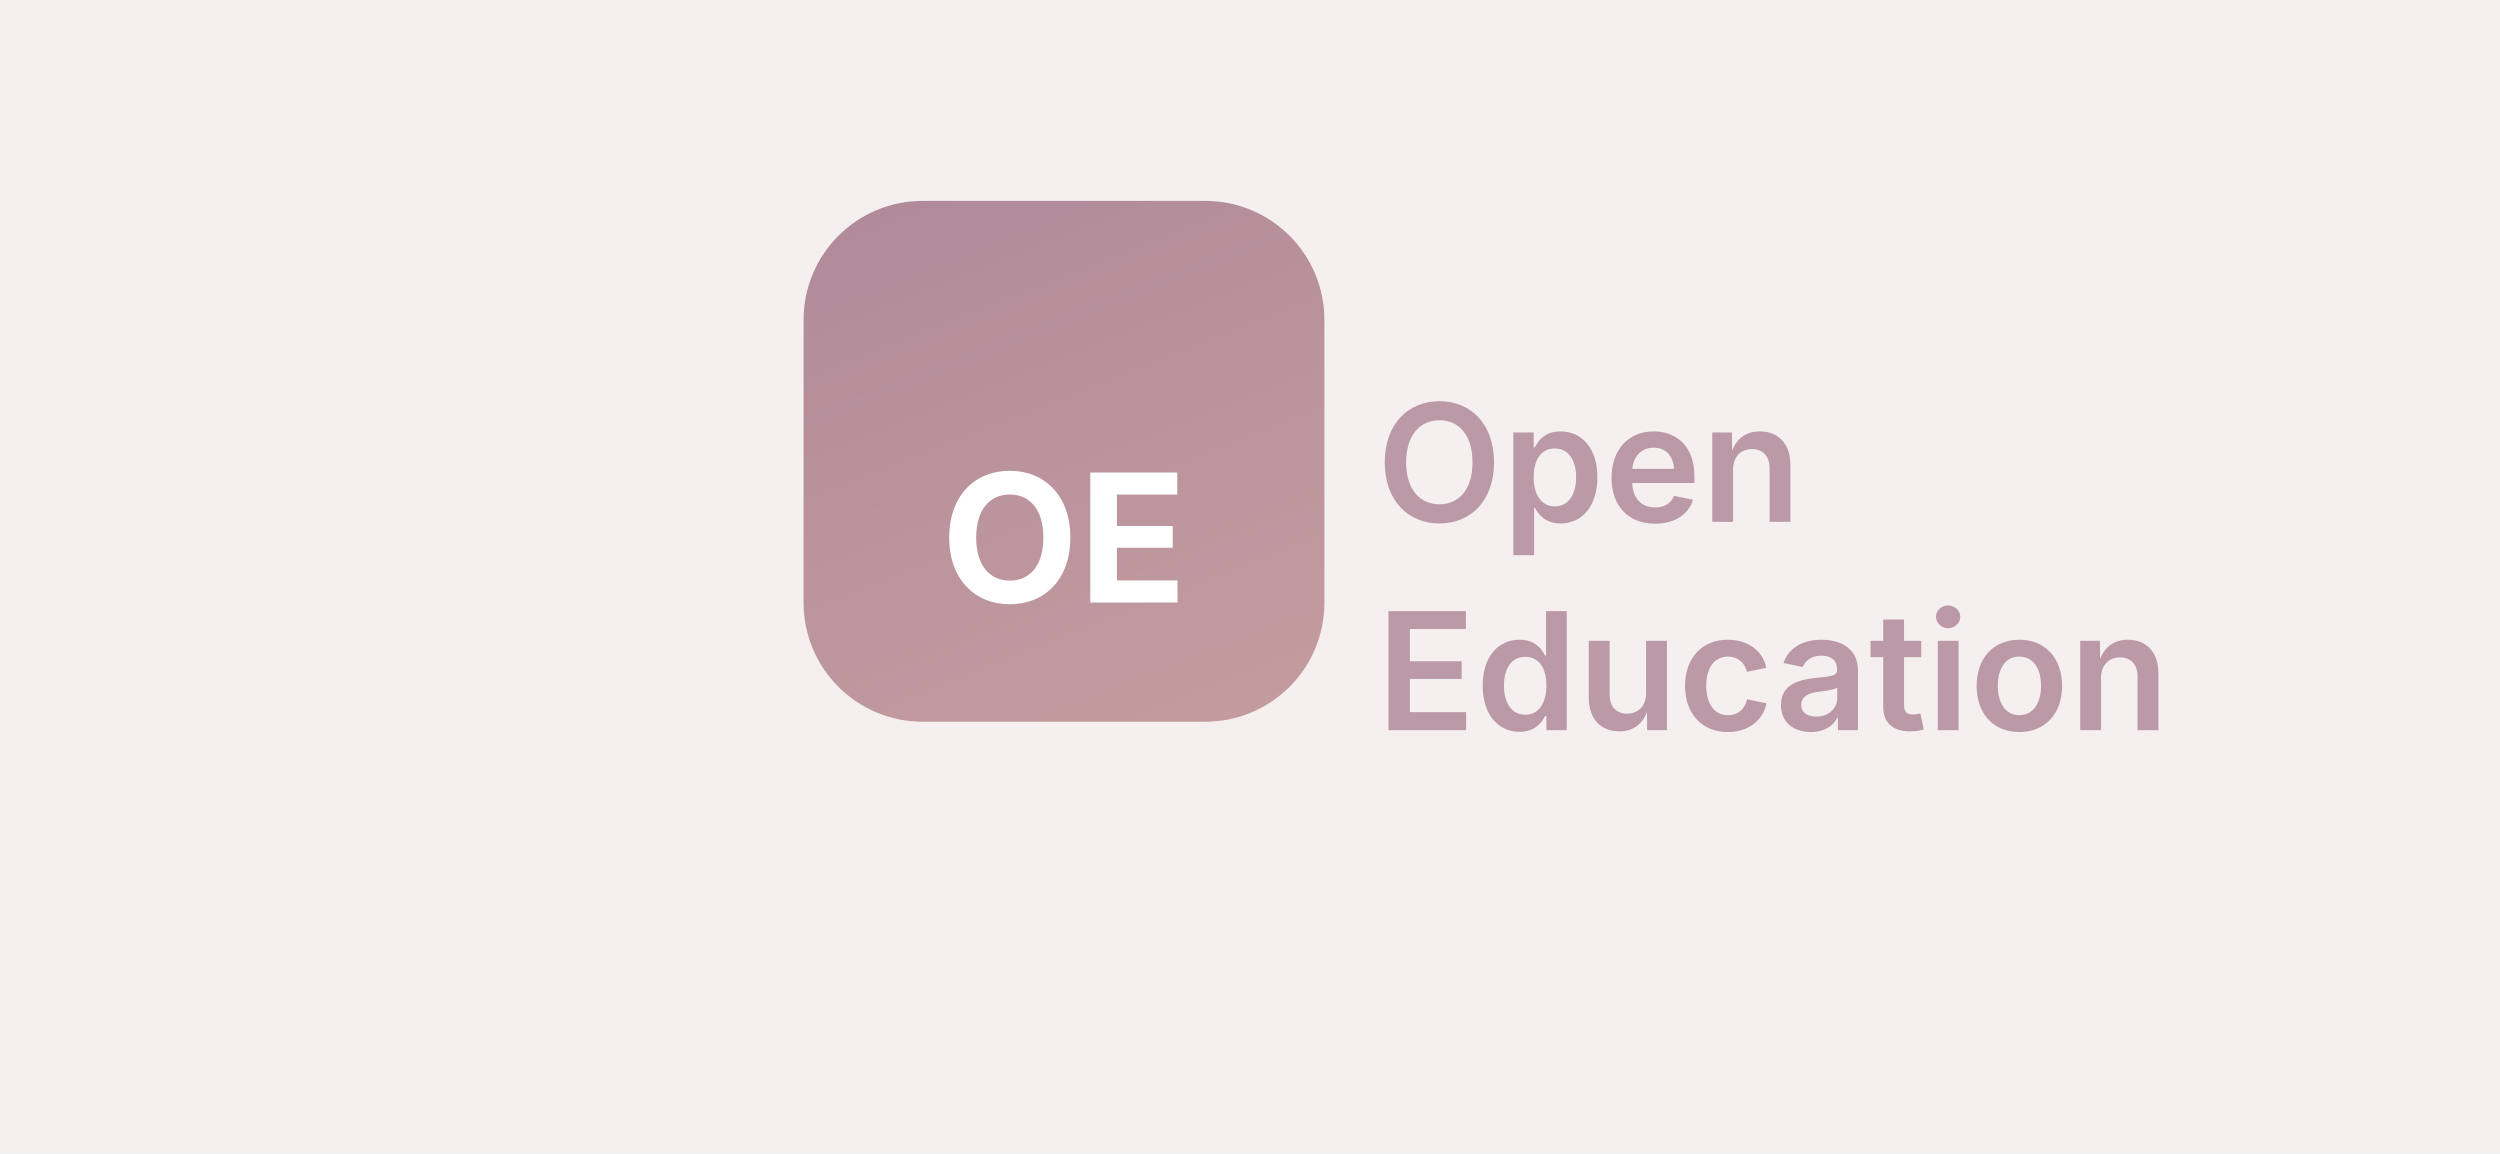
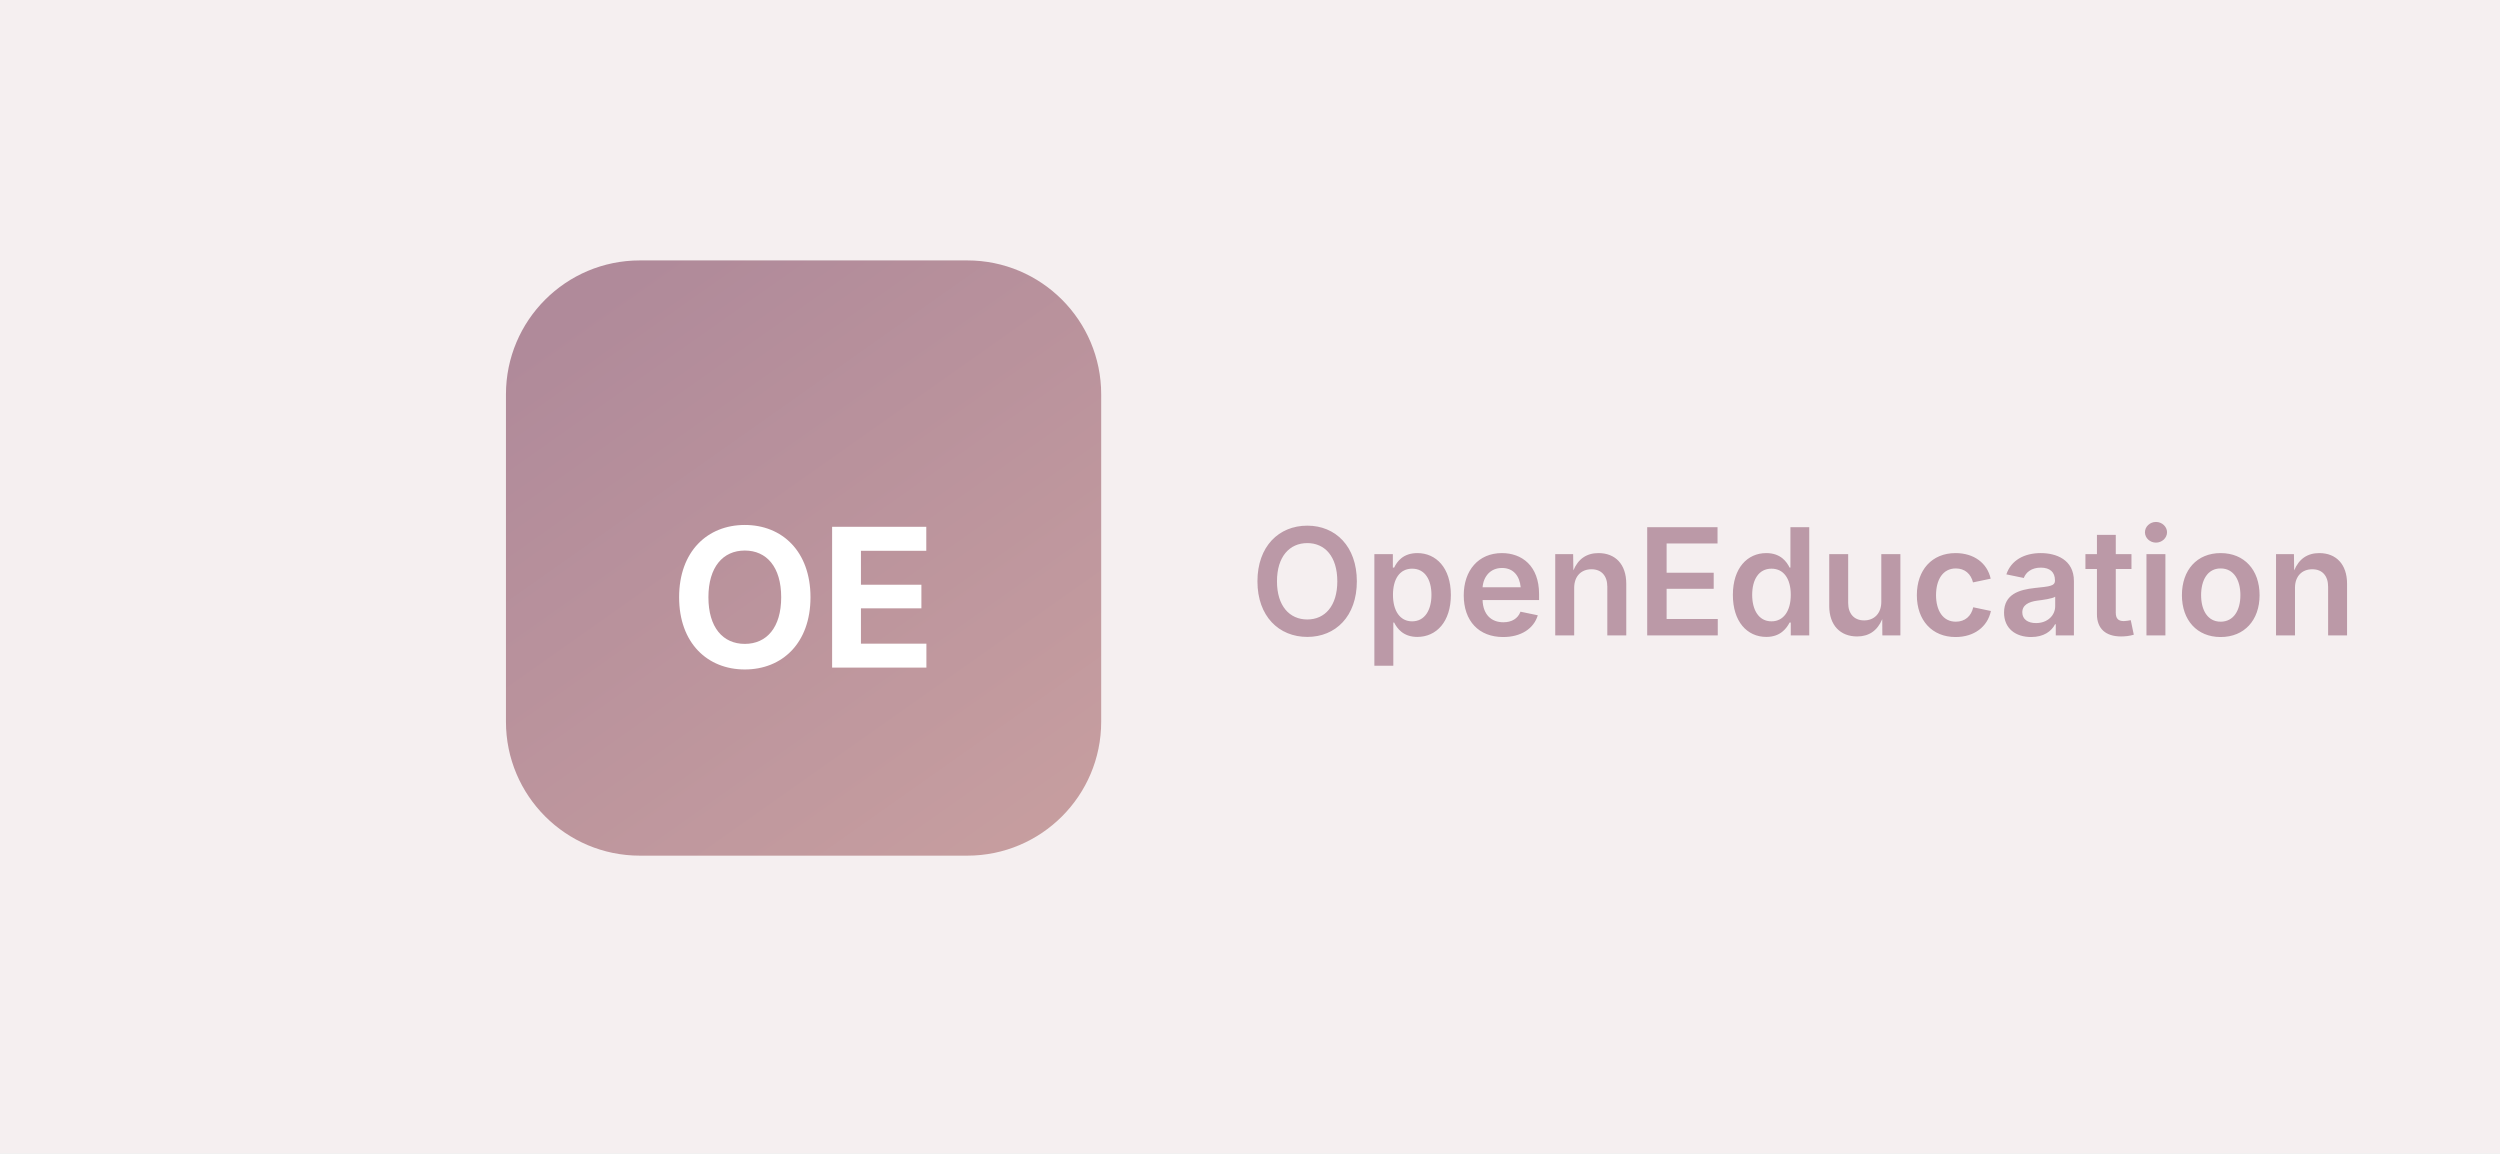
<svg xmlns="http://www.w3.org/2000/svg" width="336" height="155" viewBox="0 0 336 155" fill="none">
  <rect width="336" height="155" fill="#f5eff0" />
  <defs>
-     <linearGradient id="oeGrad" x1="108" y1="27" x2="148" y2="128" gradientUnits="userSpaceOnUse">
+     <linearGradient id="oeGrad" x1="88" y1="35" x2="148" y2="120" gradientUnits="userSpaceOnUse">
      <stop offset="0%" stop-color="#b08a9a" />
      <stop offset="100%" stop-color="#c9a0a0" />
    </linearGradient>
  </defs>
-   <rect x="108" y="27" width="70" height="70" rx="16" fill="url(#oeGrad)" />
-   <text x="143" y="72" font-family="system-ui, -apple-system, sans-serif" font-size="24" font-weight="700" fill="white" text-anchor="middle" dominant-baseline="middle">OE</text>
-   <text x="185" y="62" font-family="system-ui, -apple-system, sans-serif" font-size="22" font-weight="600" fill="#b08a9a" text-anchor="start" dominant-baseline="middle" opacity="0.85">Open</text>
-   <text x="185" y="90" font-family="system-ui, -apple-system, sans-serif" font-size="22" font-weight="600" fill="#b08a9a" text-anchor="start" dominant-baseline="middle" opacity="0.85">Education</text>
+   <rect x="68" y="35" width="80" height="80" rx="18" fill="url(#oeGrad)" />
+   <text x="108" y="80" font-family="system-ui, -apple-system, sans-serif" font-size="26" font-weight="700" fill="white" text-anchor="middle" dominant-baseline="middle">OE</text>
+   <text x="168" y="78" font-family="system-ui, -apple-system, sans-serif" font-size="20" font-weight="600" fill="#b08a9a" text-anchor="start" dominant-baseline="middle" opacity="0.85">OpenEducation</text>
</svg>
